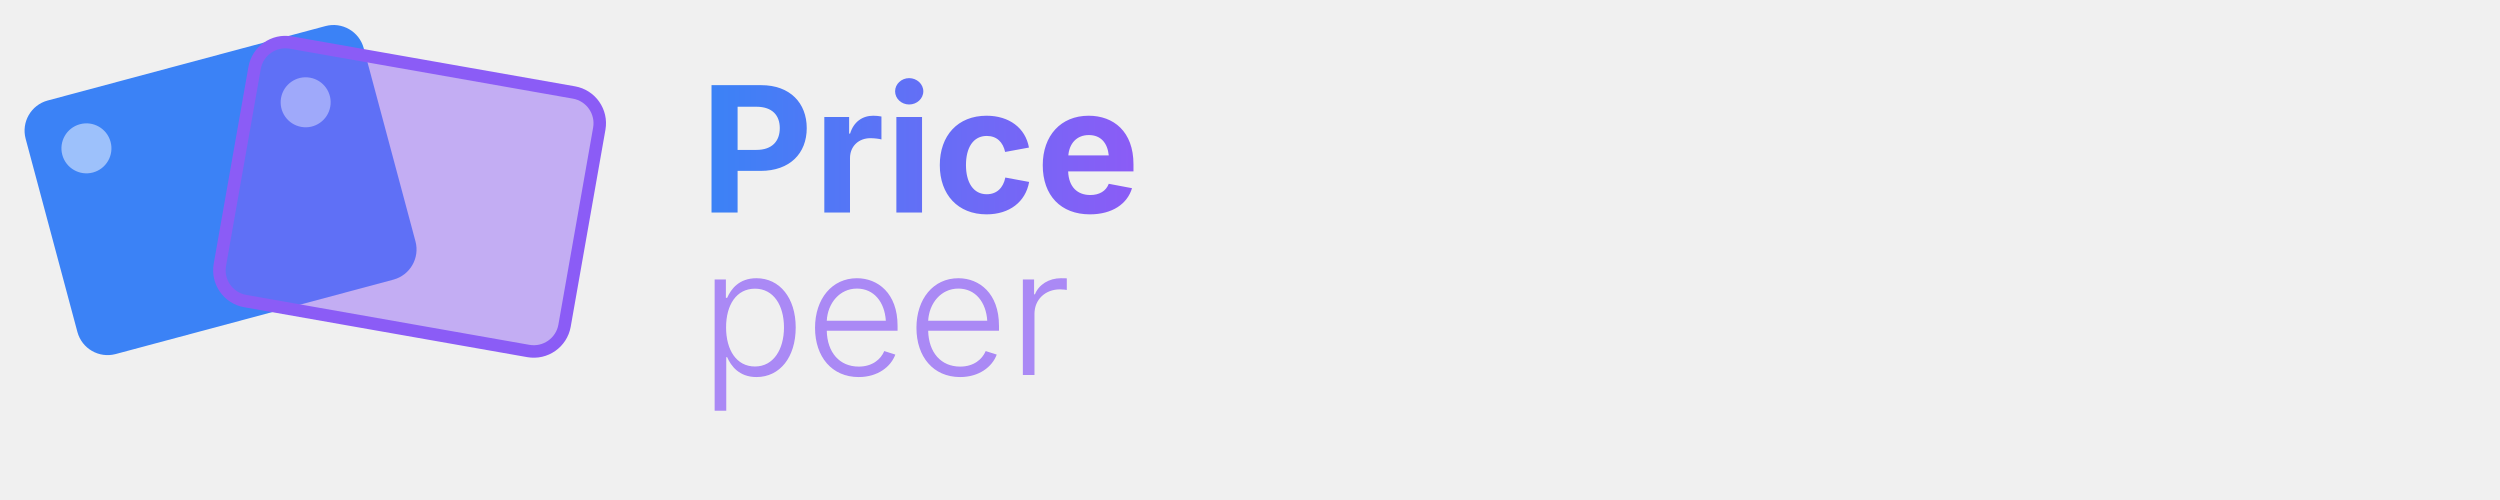
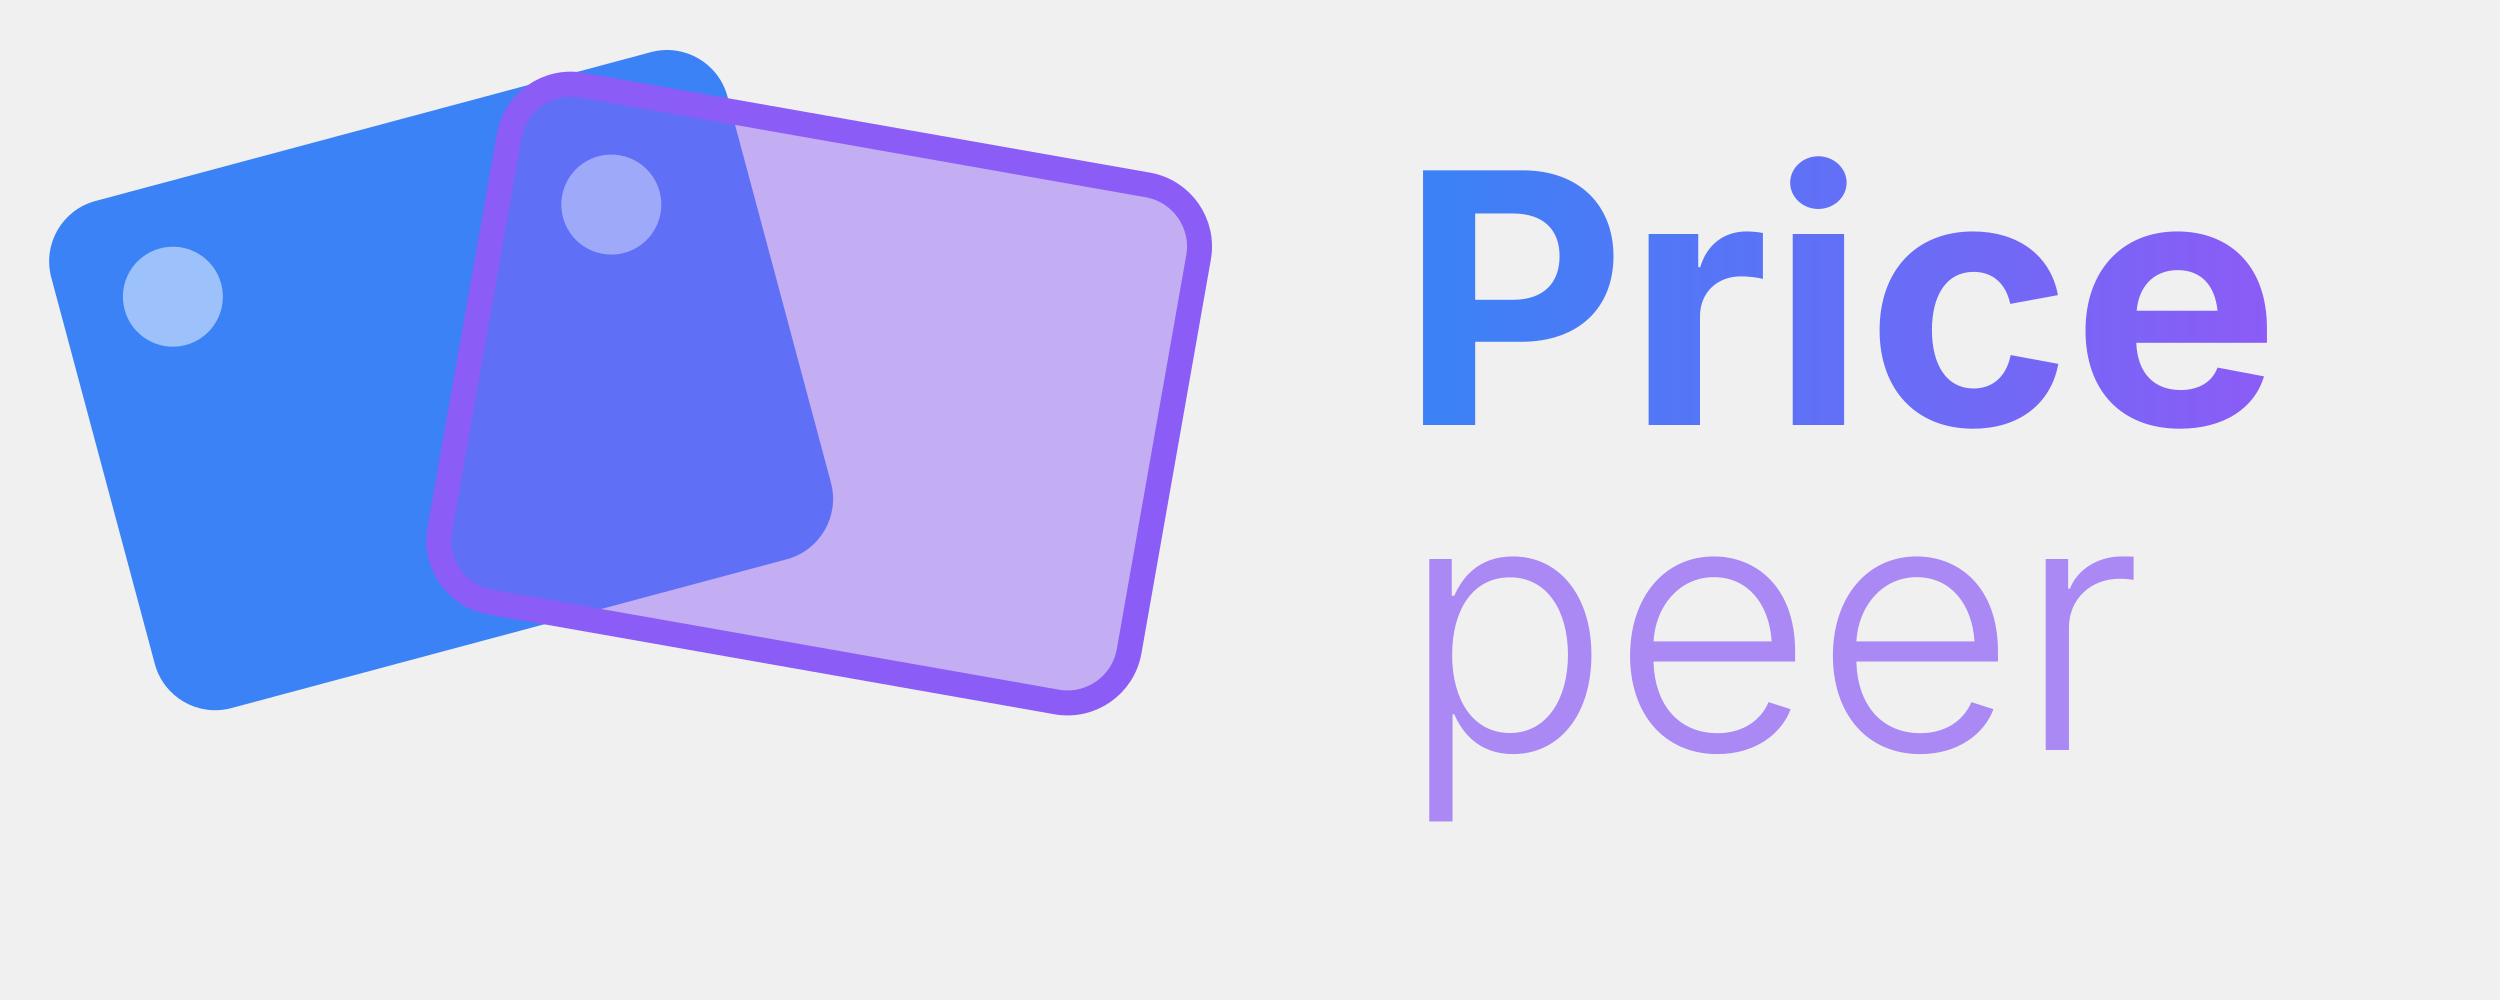
- <svg xmlns="http://www.w3.org/2000/svg" width="400" height="80" viewBox="0 0 400 80">
+ <svg xmlns="http://www.w3.org/2000/svg" width="200" height="80" viewBox="0 0 200 80">
  <defs>
    <linearGradient id="brandGrad" x1="0%" y1="0%" x2="100%" y2="0%">
      <stop offset="0%" stop-color="#3b82f6" />
      <stop offset="100%" stop-color="#8b5cf6" />
    </linearGradient>
  </defs>
  <g transform="translate(10, 8)">
    <g transform="rotate(-15, 32, 32)">
      <rect x="0" y="0" width="56" height="42" rx="5" fill="#3b82f6" />
      <circle cx="9" cy="9" r="4" fill="white" opacity="0.5" />
    </g>
    <g transform="rotate(10, 52, 32)">
      <rect x="26" y="2" width="56" height="42" rx="5" fill="#8b5cf6" opacity="0.45" />
      <rect x="26" y="2" width="56" height="42" rx="5" fill="none" stroke="#8b5cf6" stroke-width="2" />
      <circle cx="35" cy="11" r="4" fill="white" opacity="0.4" />
    </g>
    <text x="102" y="26" font-family="system-ui, -apple-system, sans-serif" font-size="28" font-weight="700" fill="url(#brandGrad)">Price</text>
    <text x="102" y="52" font-family="system-ui, -apple-system, sans-serif" font-size="28" font-weight="300" fill="#8b5cf6" opacity="0.7">peer</text>
  </g>
</svg>
